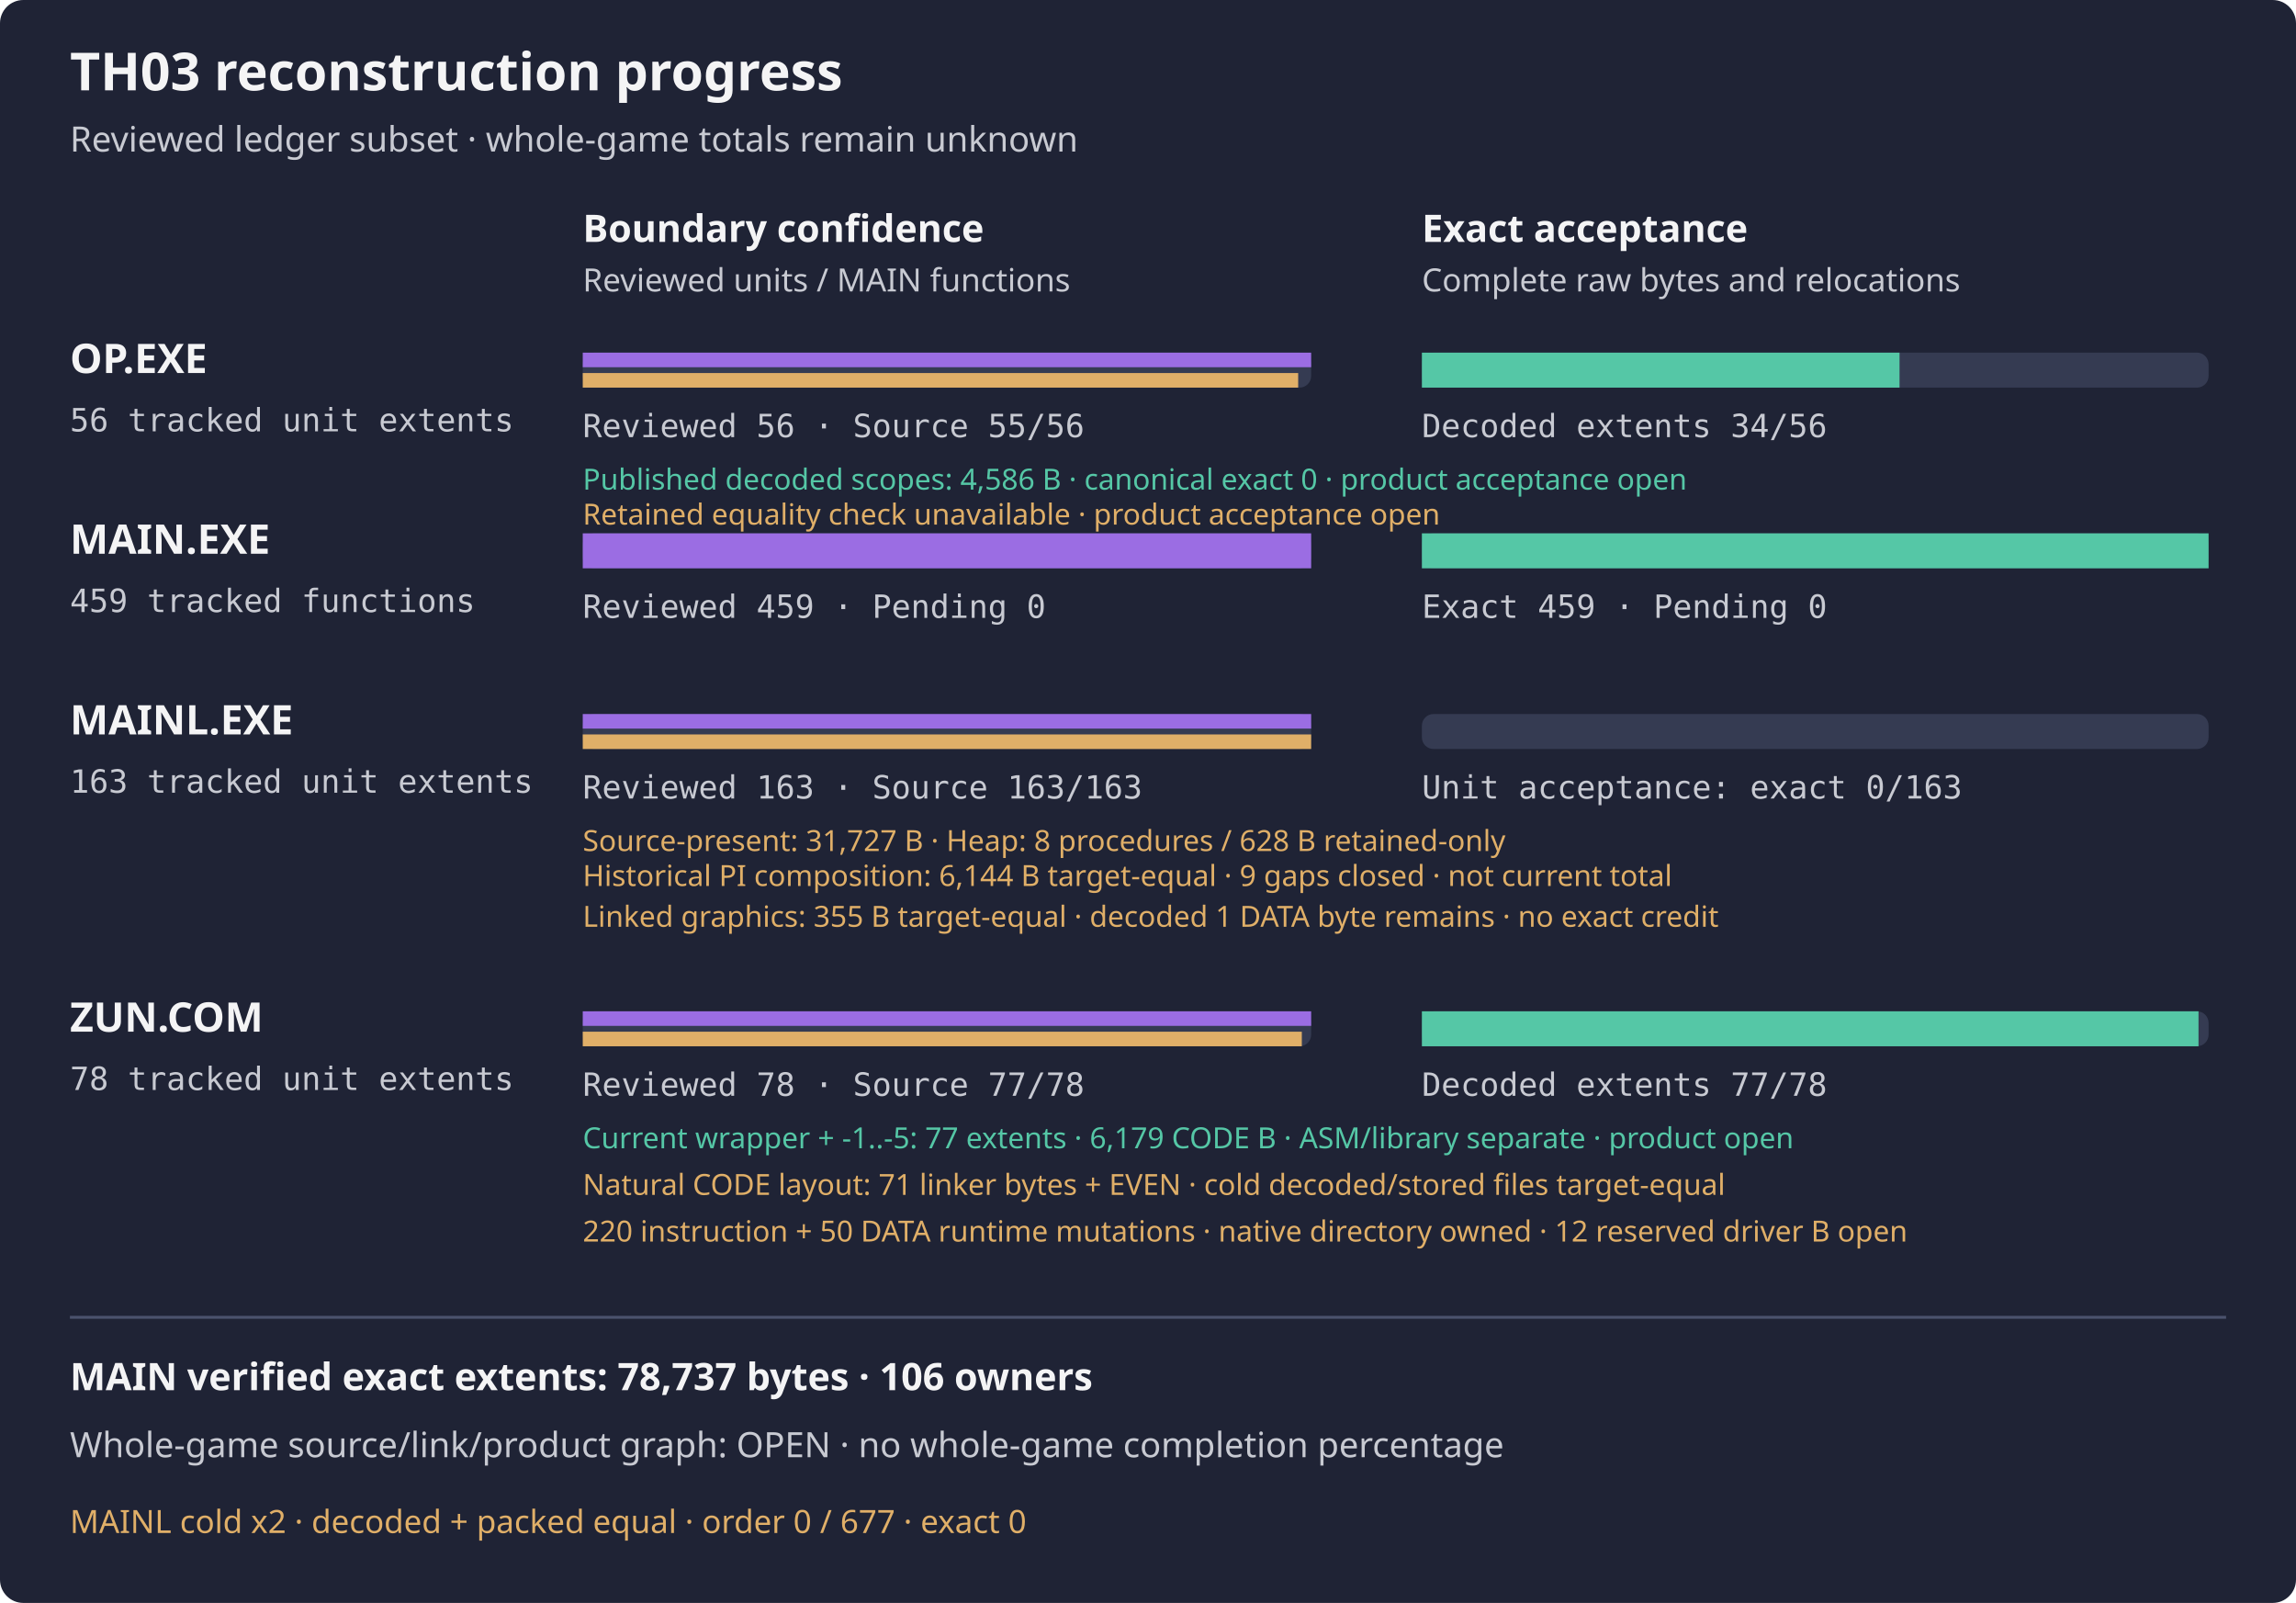
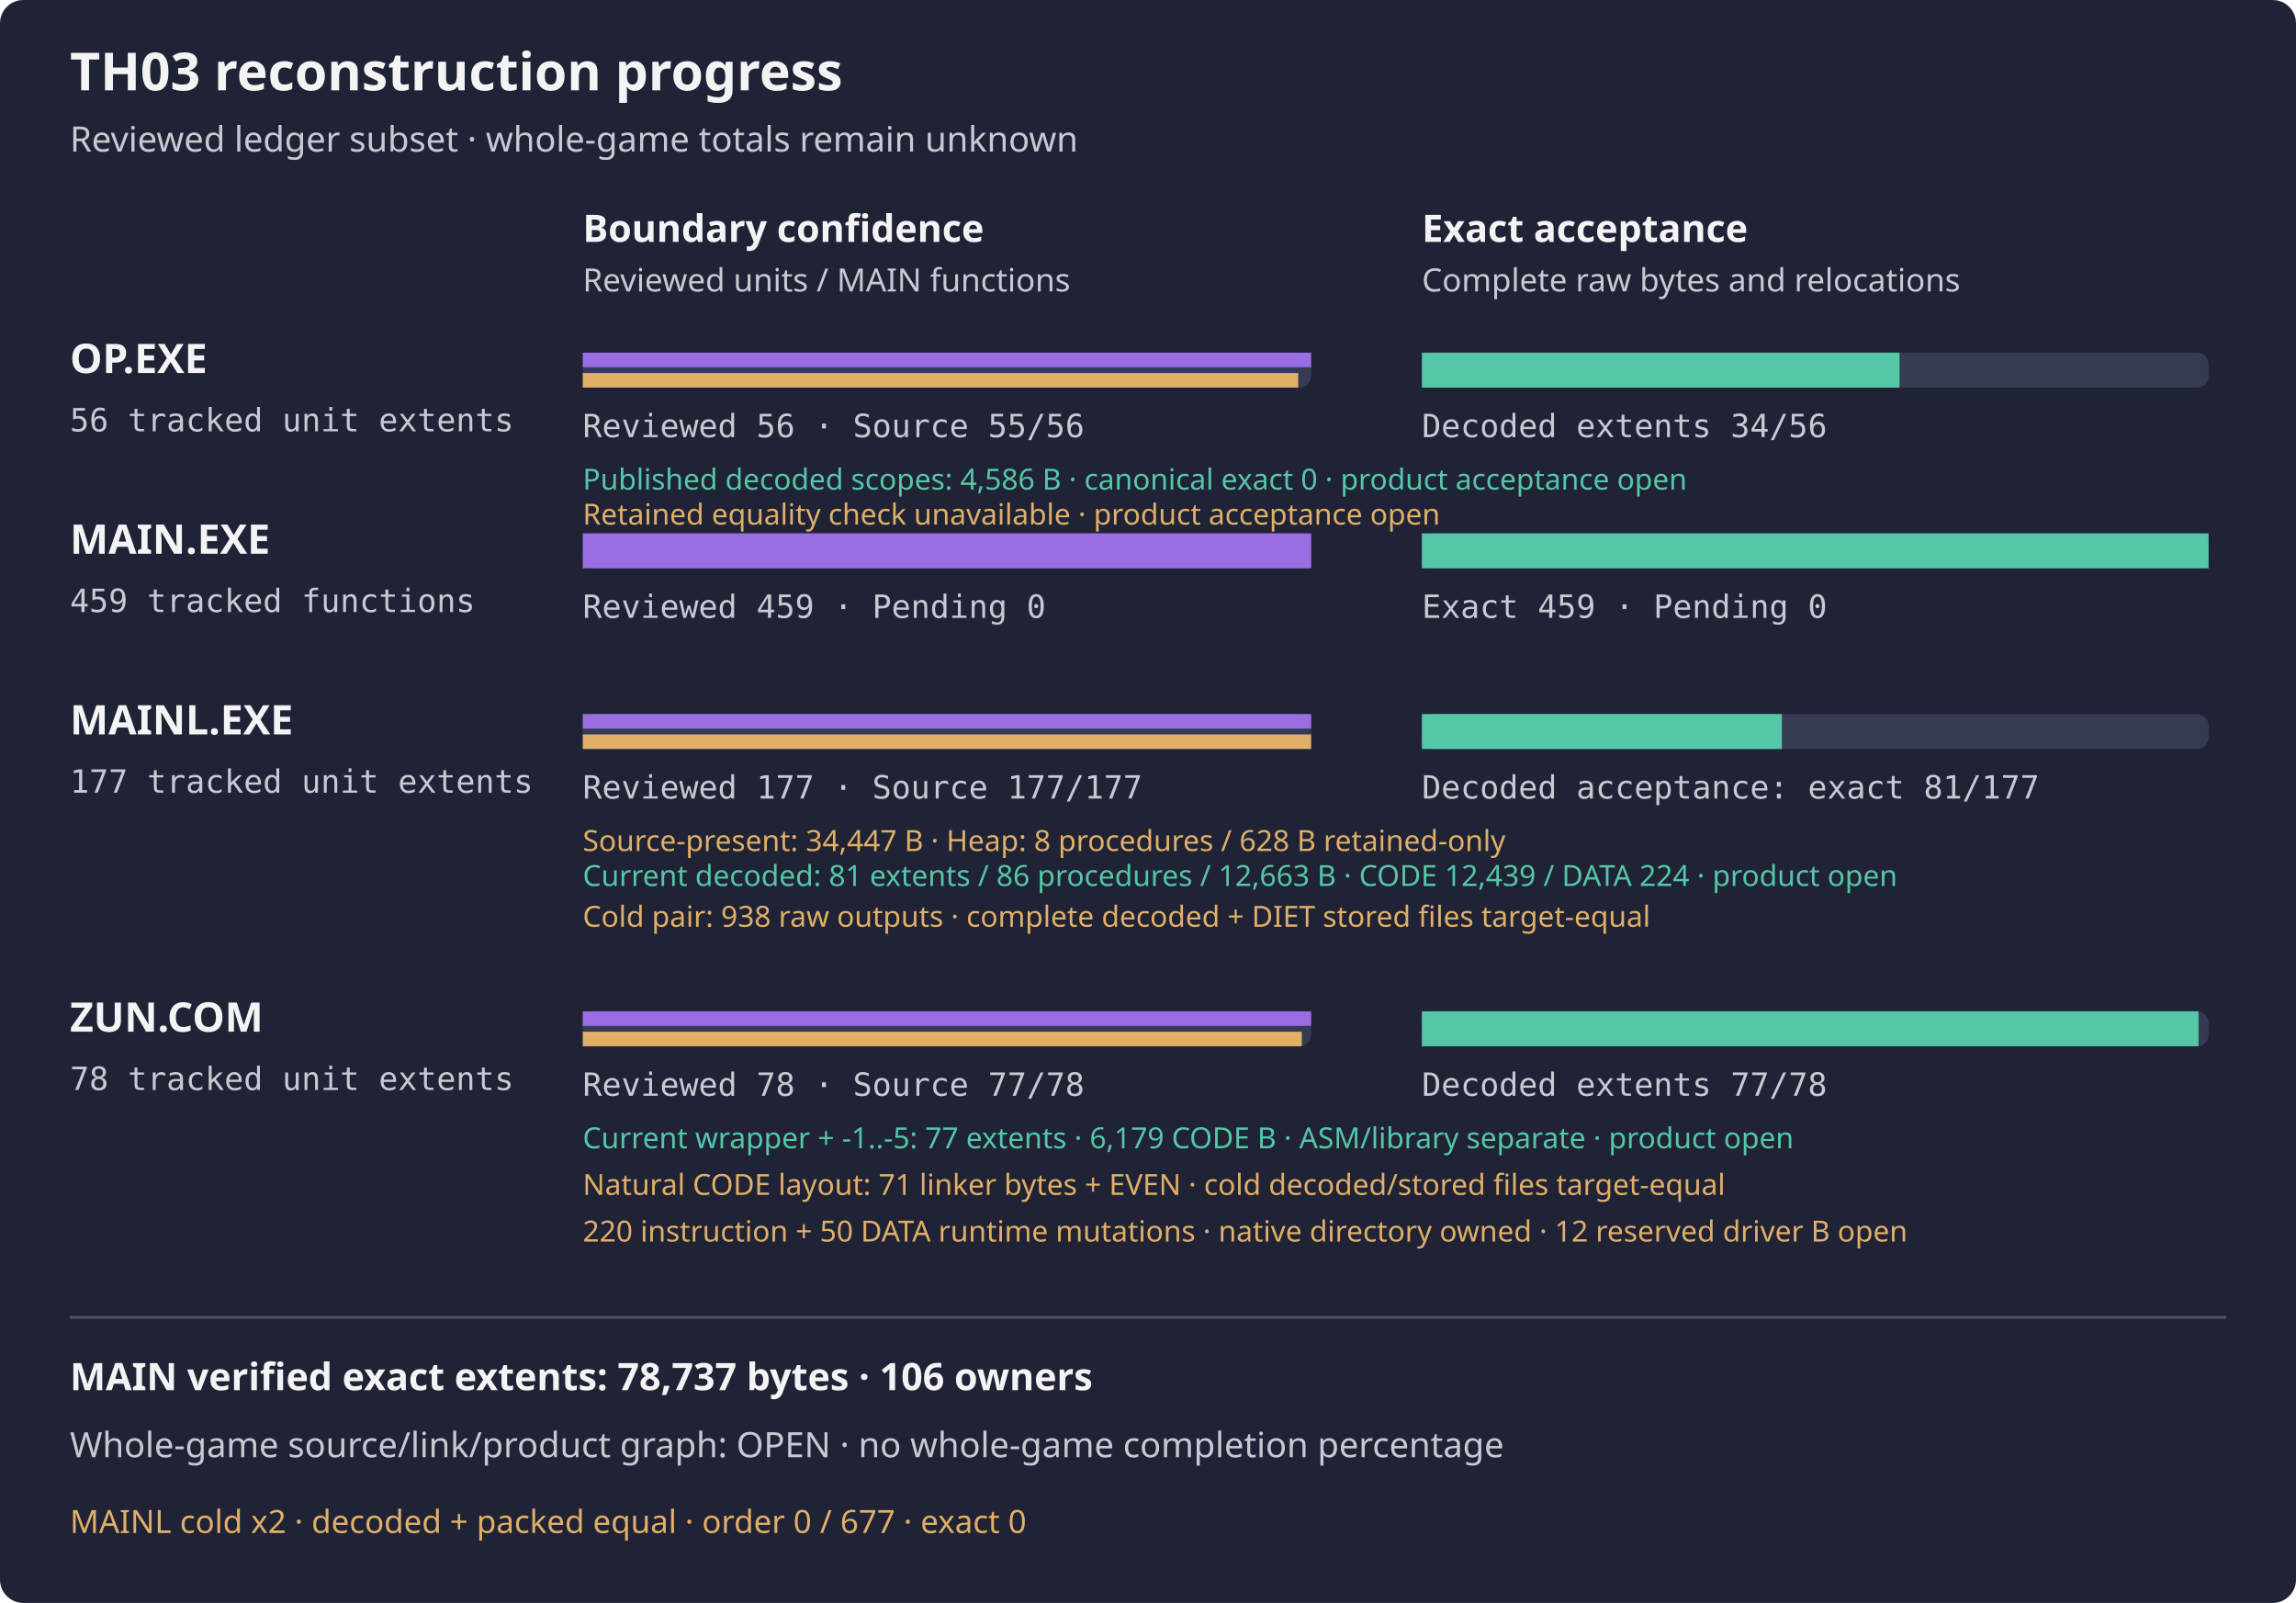
<svg xmlns="http://www.w3.org/2000/svg" width="788" height="550" viewBox="0 0 788 550" role="img" aria-label="TH03 reviewed subset reconstruction progress">
  <rect width="788" height="550" rx="8" fill="#1f2335" />
  <text x="24" y="31" fill="#f4f4f5" font-family="sans-serif" font-size="18" font-weight="600">TH03 reconstruction progress</text>
  <text x="24" y="52" fill="#c8cad2" font-family="sans-serif" font-size="12">Reviewed ledger subset · whole-game totals remain unknown</text>
  <text x="200" y="83" fill="#f4f4f5" font-family="sans-serif" font-size="13" font-weight="600">Boundary confidence</text>
  <text x="488" y="83" fill="#f4f4f5" font-family="sans-serif" font-size="13" font-weight="600">Exact acceptance</text>
  <text x="200" y="100" fill="#c8cad2" font-family="sans-serif" font-size="11">Reviewed units / MAIN functions</text>
  <text x="488" y="100" fill="#c8cad2" font-family="sans-serif" font-size="11">Complete raw bytes and relocations</text>
  <g aria-label="OP.EXE bars count tracked unit extents, not functions; source-present is not exact">
    <text x="24" y="128" fill="#f4f4f5" font-family="sans-serif" font-size="14" font-weight="600">OP.EXE</text>
    <text x="24" y="148" fill="#c8cad2" font-family="monospace" font-size="11">56 tracked unit extents</text>
    <rect x="200" y="121" width="250" height="12" rx="4" fill="#353b52" />
    <rect x="488" y="121" width="270" height="12" rx="4" fill="#353b52" />
    <rect x="200" y="121" width="250.00" height="5" fill="#9b6de3" />
    <rect x="200" y="128" width="245.54" height="5" fill="#e0af68" />
    <rect x="488" y="121" width="163.93" height="12" fill="#55c7a6" />
    <text x="200" y="150" fill="#c8cad2" font-family="monospace" font-size="11">Reviewed 56 · Source 55/56</text>
    <text x="488" y="150" fill="#c8cad2" font-family="monospace" font-size="11">Decoded extents 34/56</text>
  </g>
  <text x="200" y="168" fill="#55c7a6" font-family="sans-serif" font-size="10">Published decoded scopes: 4,586 B · canonical exact 0 · product acceptance open</text>
  <text x="200" y="180" fill="#e0af68" font-family="sans-serif" font-size="10">Retained equality check unavailable · product acceptance open</text>
  <text x="24" y="190" fill="#f4f4f5" font-family="sans-serif" font-size="14" font-weight="600">MAIN.EXE</text>
  <text x="24" y="210" fill="#c8cad2" font-family="monospace" font-size="11">459 tracked functions</text>
  <rect x="200" y="183" width="250" height="12" rx="4" fill="#353b52" />
  <rect x="488" y="183" width="270" height="12" rx="4" fill="#353b52" />
  <rect x="200" y="183" width="250.00" height="12" fill="#9b6de3" />
  <rect x="488" y="183" width="270.00" height="12" fill="#55c7a6" />
  <text x="200" y="212" fill="#c8cad2" font-family="monospace" font-size="11">Reviewed 459 · Pending 0</text>
  <text x="488" y="212" fill="#c8cad2" font-family="monospace" font-size="11">Exact 459 · Pending 0</text>
  <g aria-label="MAINL bars count tracked unit extents, not functions; source-present is not exact">
    <text x="24" y="252" fill="#f4f4f5" font-family="sans-serif" font-size="14" font-weight="600">MAINL.EXE</text>
-     <text x="24" y="272" fill="#c8cad2" font-family="monospace" font-size="11">163 tracked unit extents</text>
+     <text x="24" y="272" fill="#c8cad2" font-family="monospace" font-size="11">177 tracked unit extents</text>
    <rect x="200" y="245" width="250" height="12" rx="4" fill="#353b52" />
    <rect x="488" y="245" width="270" height="12" rx="4" fill="#353b52" />
    <rect x="200" y="245" width="250.00" height="5" fill="#9b6de3" />
    <rect x="200" y="252" width="250.00" height="5" fill="#e0af68" />
-     <rect x="488" y="245" width="0.00" height="12" fill="#55c7a6" />
-     <text x="200" y="274" fill="#c8cad2" font-family="monospace" font-size="11">Reviewed 163 · Source 163/163</text>
-     <text x="488" y="274" fill="#c8cad2" font-family="monospace" font-size="11">Unit acceptance: exact 0/163</text>
-     <text x="200" y="292" fill="#e0af68" font-family="sans-serif" font-size="10">Source-present: 31,727 B · Heap: 8 procedures / 628 B retained-only</text>
+     <rect x="488" y="245" width="123.56" height="12" fill="#55c7a6" />
+     <text x="200" y="274" fill="#c8cad2" font-family="monospace" font-size="11">Reviewed 177 · Source 177/177</text>
+     <text x="488" y="274" fill="#c8cad2" font-family="monospace" font-size="11">Decoded acceptance: exact 81/177</text>
+     <text x="200" y="292" fill="#e0af68" font-family="sans-serif" font-size="10">Source-present: 34,447 B · Heap: 8 procedures / 628 B retained-only</text>
  </g>
-   <text x="200" y="304" fill="#e0af68" font-family="sans-serif" font-size="10">Historical PI composition: 6,144 B target-equal · 9 gaps closed · not current total</text>
-   <text x="200" y="318" fill="#e0af68" font-family="sans-serif" font-size="10">Linked graphics: 355 B target-equal · decoded 1 DATA byte remains · no exact credit</text>
+   <text x="200" y="304" fill="#55c7a6" font-family="sans-serif" font-size="10">Current decoded: 81 extents / 86 procedures / 12,663 B · CODE 12,439 / DATA 224 · product open</text>
+   <text x="200" y="318" fill="#e0af68" font-family="sans-serif" font-size="10">Cold pair: 938 raw outputs · complete decoded + DIET stored files target-equal</text>
  <g aria-label="ZUN.COM bars count tracked unit extents, not functions; source-present is not exact">
    <text x="24" y="354" fill="#f4f4f5" font-family="sans-serif" font-size="14" font-weight="600">ZUN.COM</text>
    <text x="24" y="374" fill="#c8cad2" font-family="monospace" font-size="11">78 tracked unit extents</text>
    <rect x="200" y="347" width="250" height="12" rx="4" fill="#353b52" />
    <rect x="488" y="347" width="270" height="12" rx="4" fill="#353b52" />
    <rect x="200" y="347" width="250.00" height="5" fill="#9b6de3" />
    <rect x="200" y="354" width="246.79" height="5" fill="#e0af68" />
    <rect x="488" y="347" width="266.54" height="12" fill="#55c7a6" />
    <text x="200" y="376" fill="#c8cad2" font-family="monospace" font-size="11">Reviewed 78 · Source 77/78</text>
    <text x="488" y="376" fill="#c8cad2" font-family="monospace" font-size="11">Decoded extents 77/78</text>
  </g>
  <text x="200" y="394" fill="#55c7a6" font-family="sans-serif" font-size="10">Current wrapper + -1..-5: 77 extents · 6,179 CODE B · ASM/library separate · product open</text>
  <text x="200" y="410" fill="#e0af68" font-family="sans-serif" font-size="10">Natural CODE layout: 71 linker bytes + EVEN · cold decoded/stored files target-equal</text>
  <text x="200" y="426" fill="#e0af68" font-family="sans-serif" font-size="10">220 instruction + 50 DATA runtime mutations · native directory owned · 12 reserved driver B open</text>
  <path d="M24 452 H764" stroke="#4b526d" />
  <text x="24" y="477" fill="#f4f4f5" font-family="sans-serif" font-size="13" font-weight="600">MAIN verified exact extents: 78,737 bytes · 106 owners</text>
  <text x="24" y="500" fill="#c8cad2" font-family="sans-serif" font-size="12">Whole-game source/link/product graph: OPEN · no whole-game completion percentage</text>
  <text x="24" y="526" fill="#e0af68" font-family="sans-serif" font-size="11">MAINL cold x2 · decoded + packed equal · order 0 / 677 · exact 0</text>
</svg>
